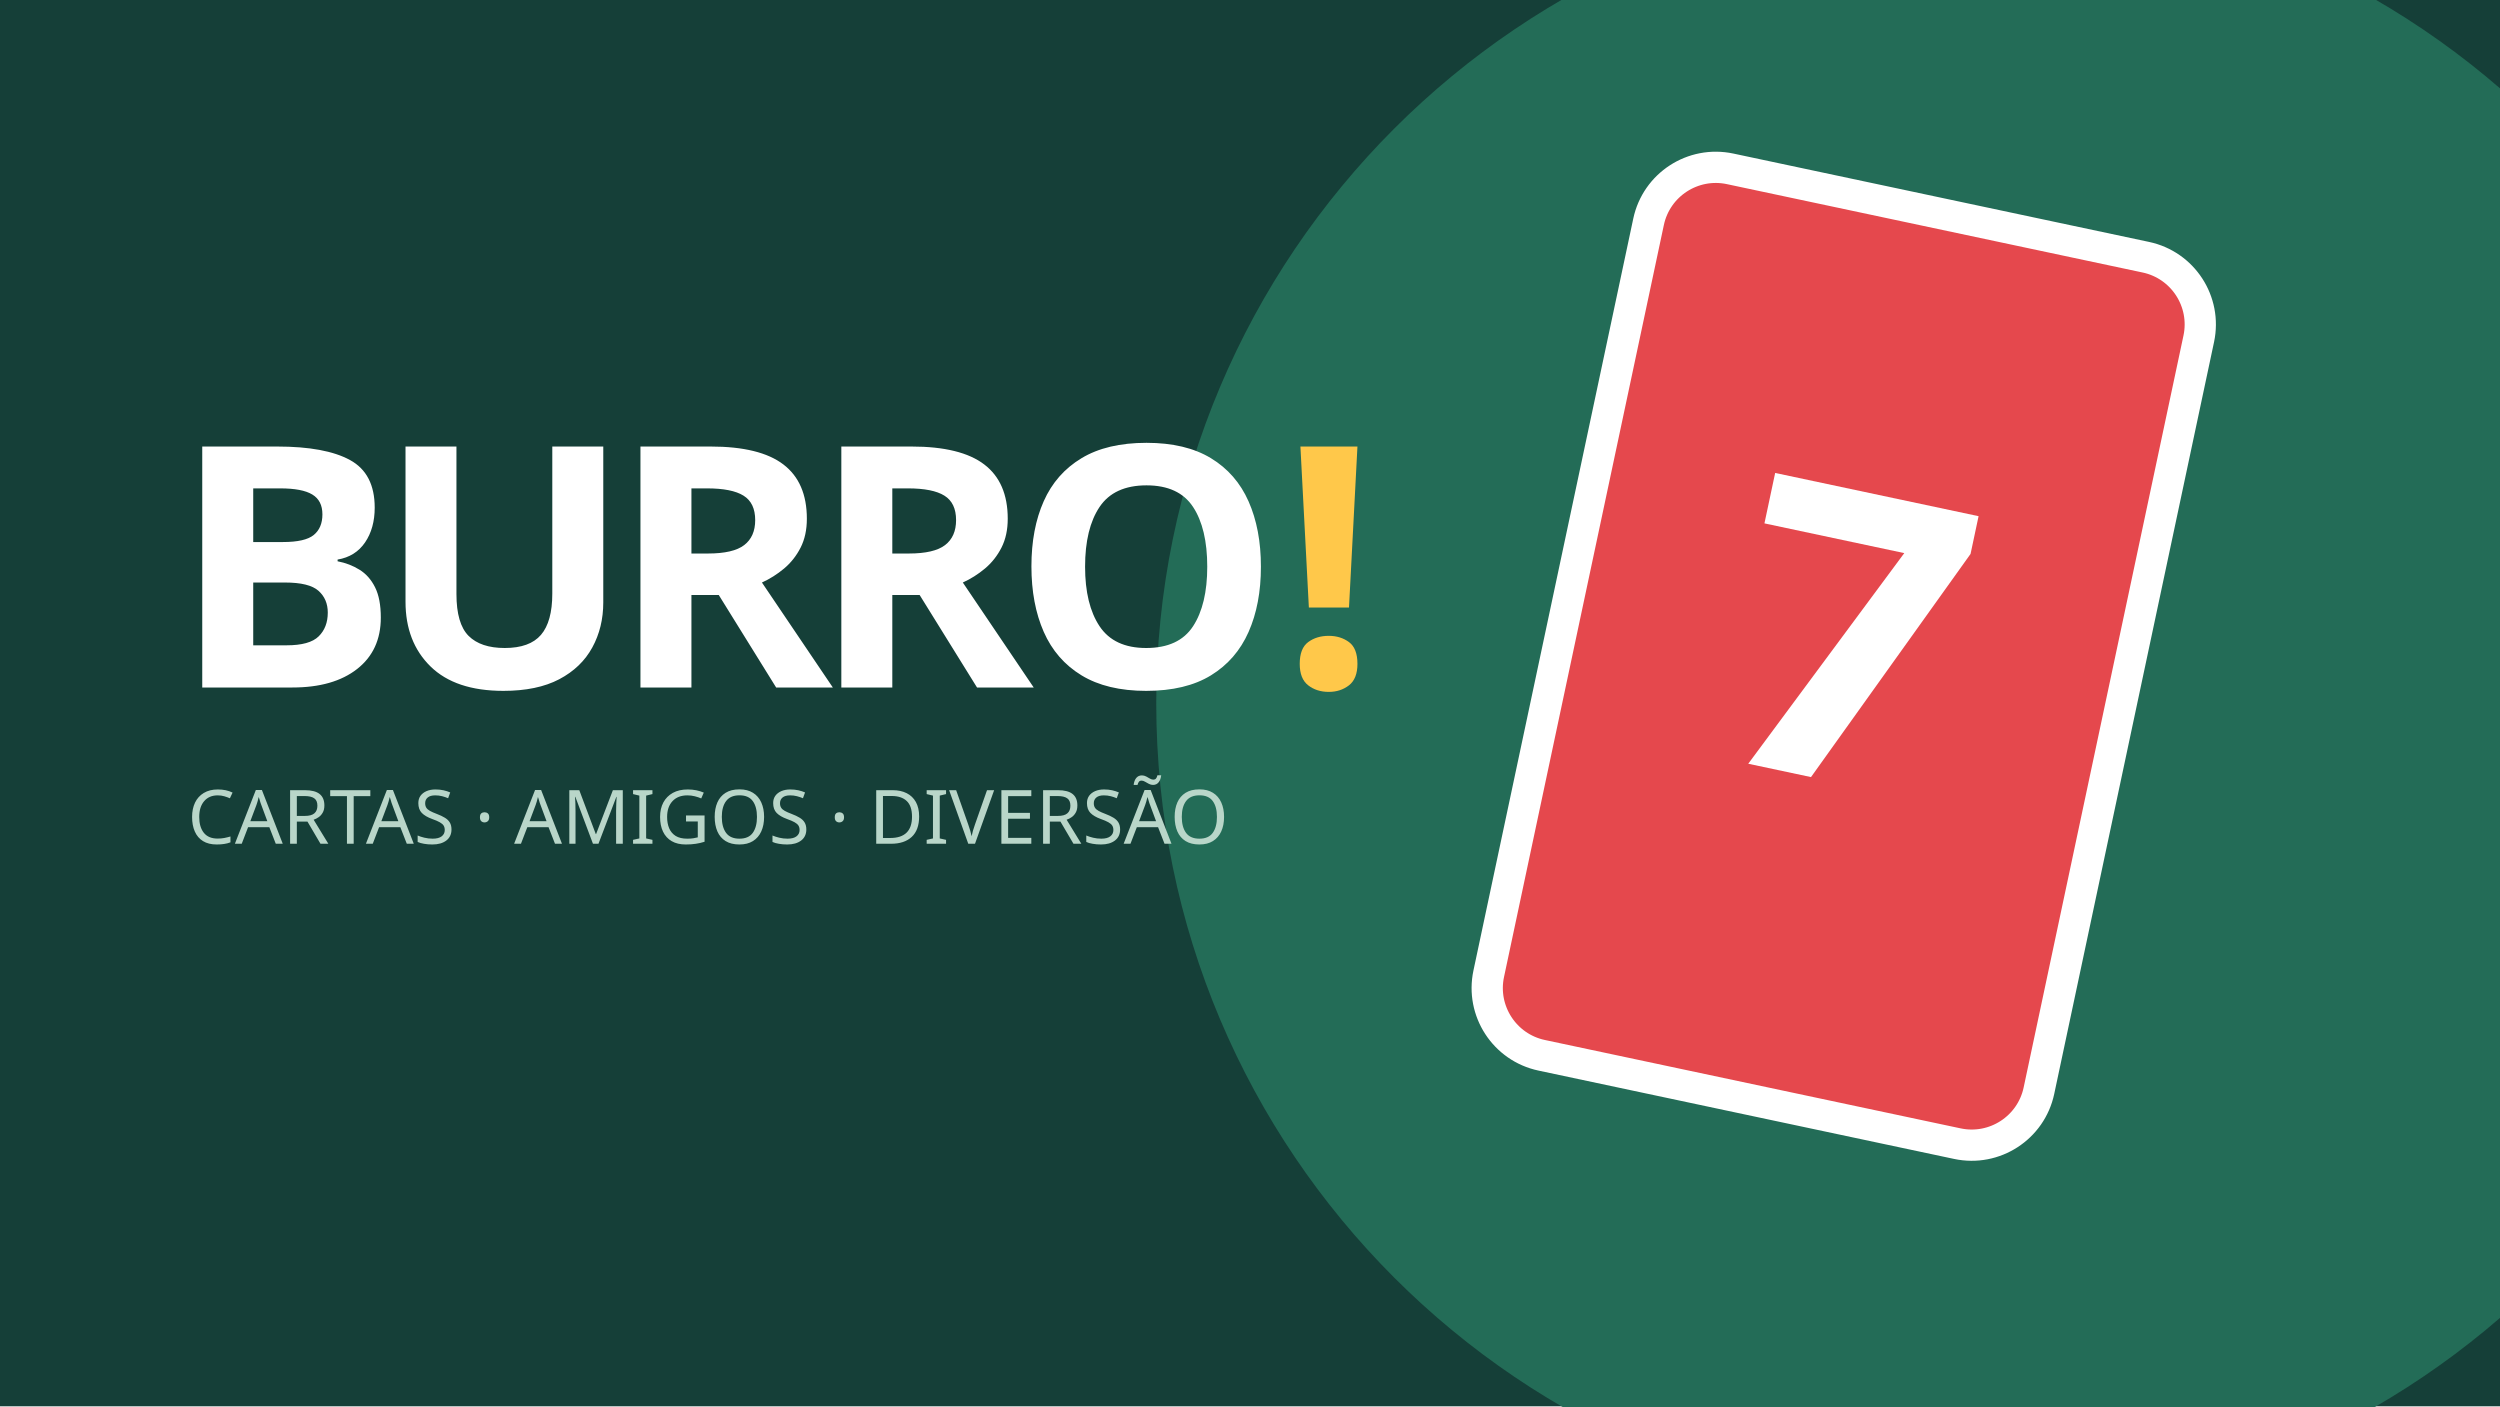
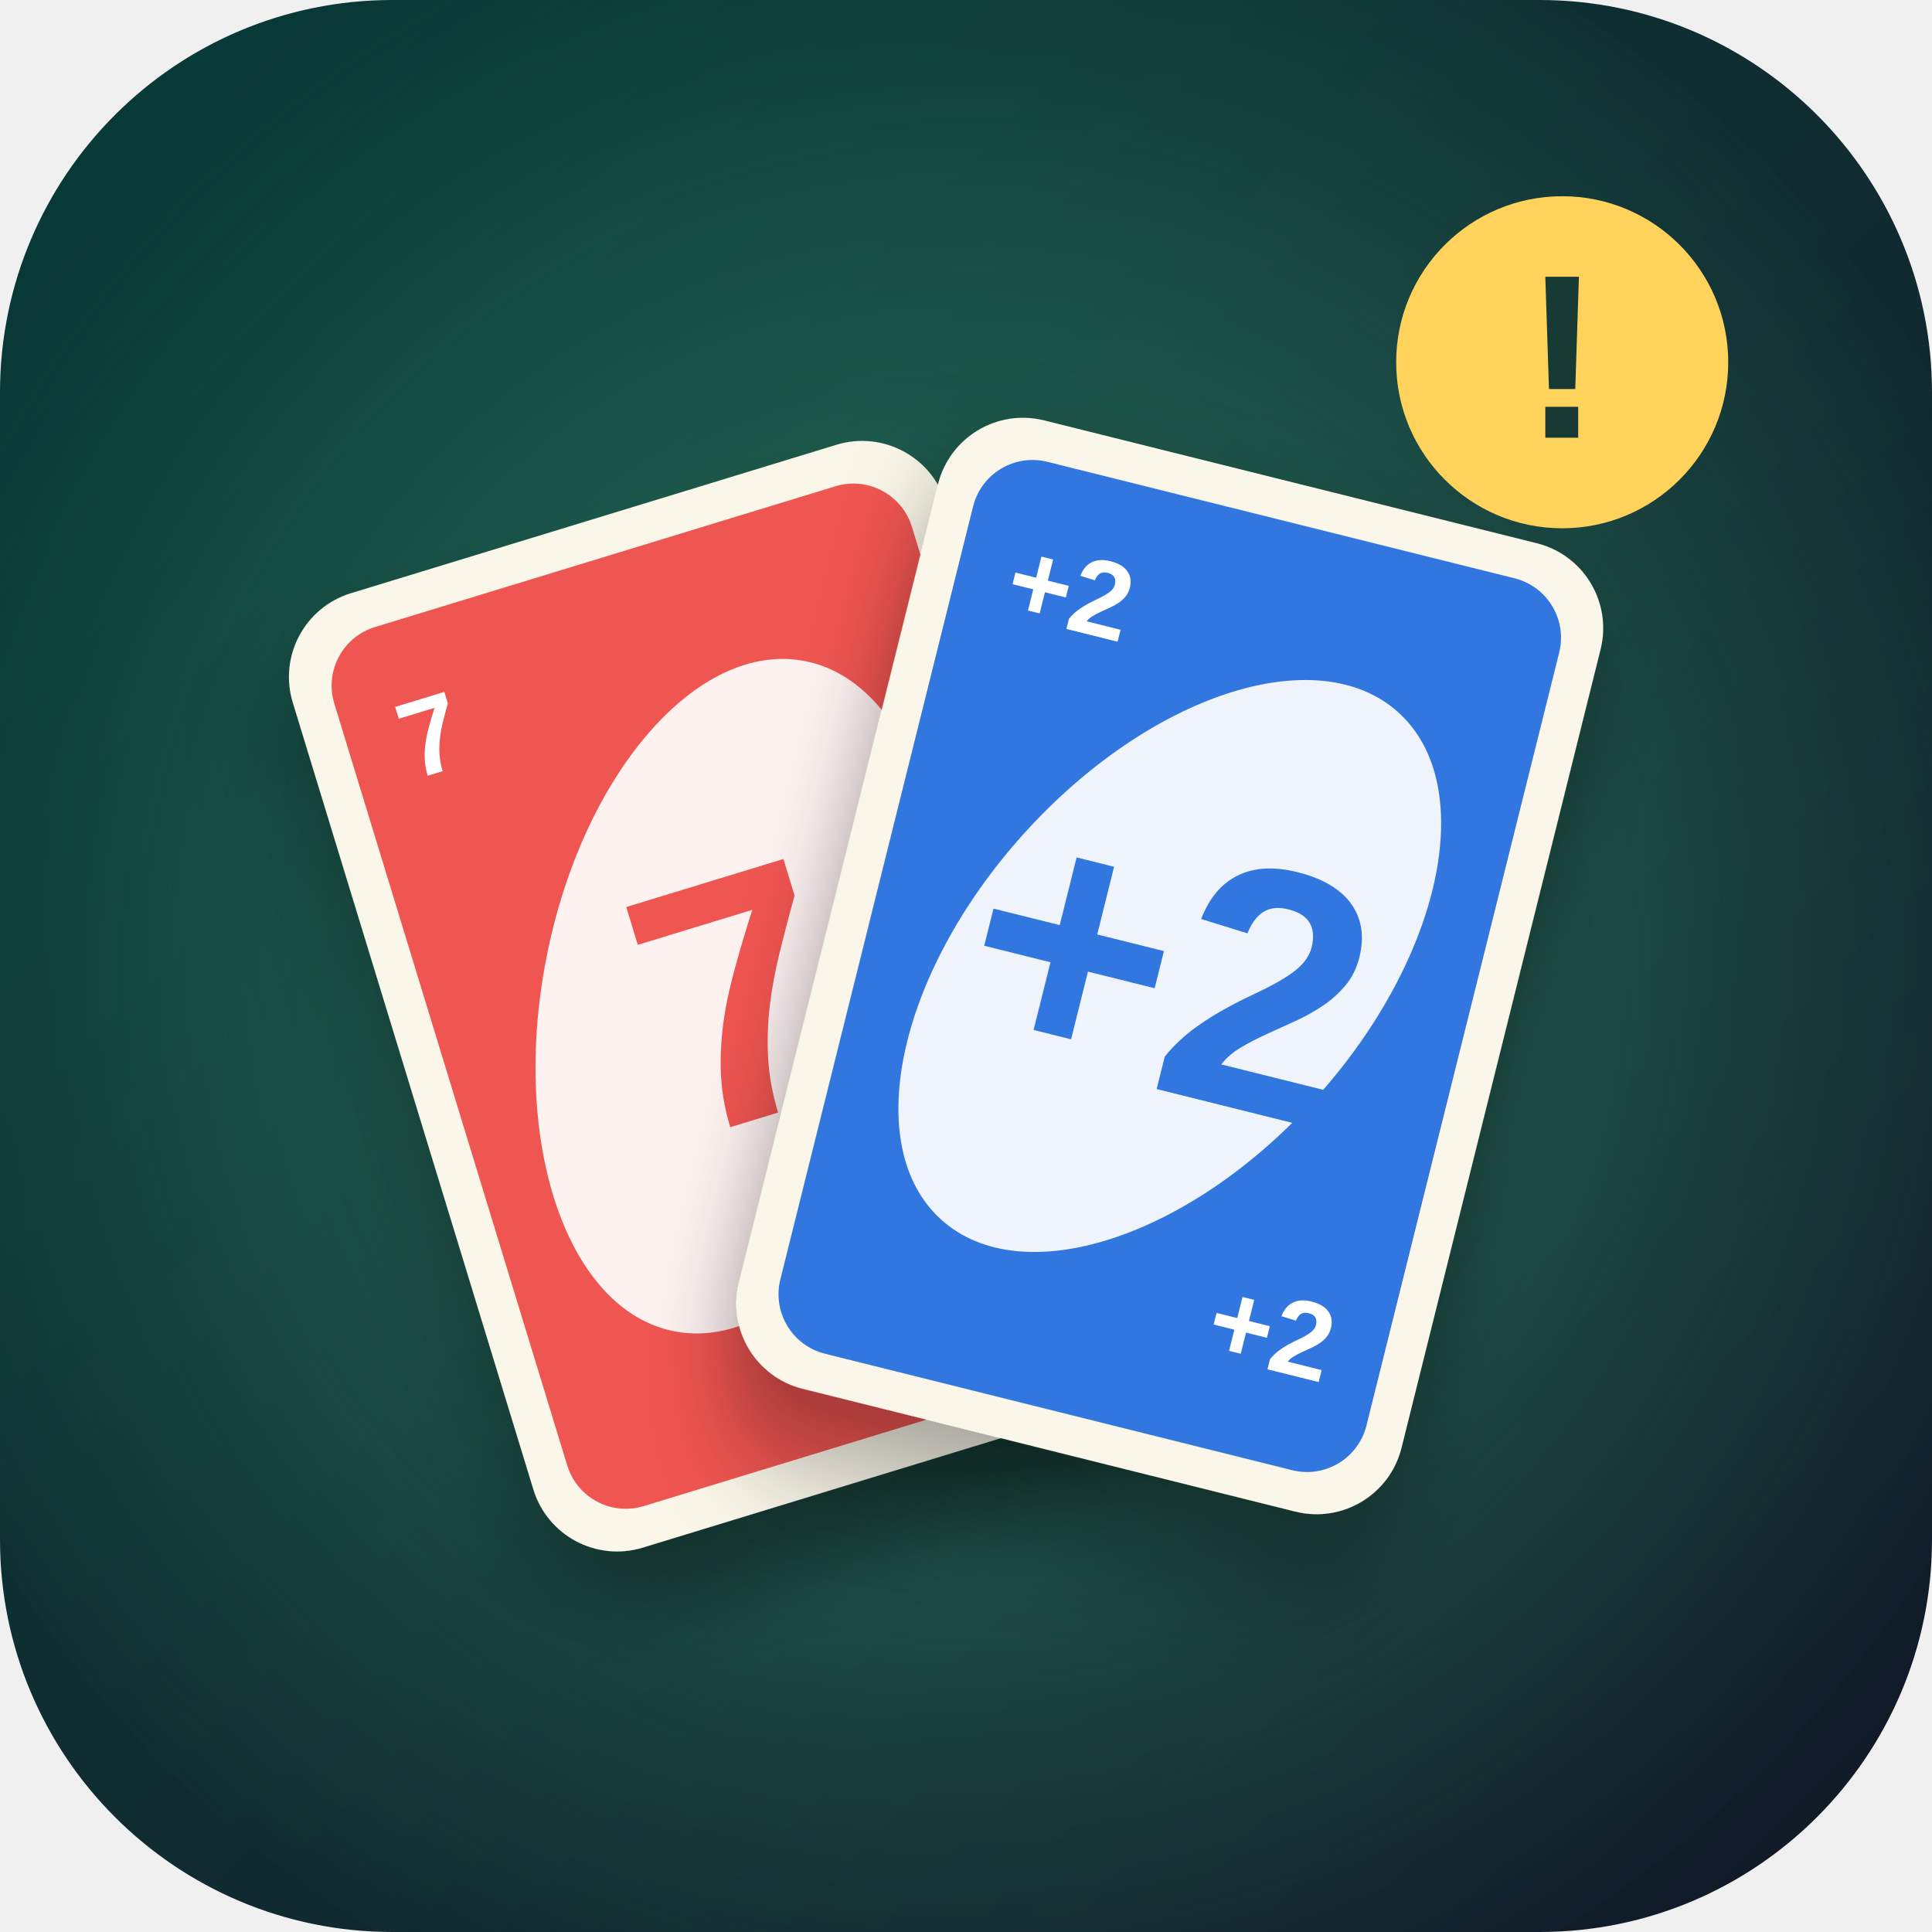
- <svg xmlns="http://www.w3.org/2000/svg" viewBox="0 0 800 450">
-   <rect width="800" height="450" fill="#153f38" />
-   <circle cx="630" cy="225" r="260" fill="#236c57" />
-   <g transform="translate(500 65) rotate(12 90 145)">
-     <rect width="180" height="290" rx="22" fill="#e5484d" stroke="white" stroke-width="10" />
-     <text x="90" y="185" text-anchor="middle" font-family="sans-serif" font-size="130" font-weight="900" fill="white">7</text>
+ <svg xmlns="http://www.w3.org/2000/svg" viewBox="0 0 256 256">
+   <defs>
+     <linearGradient id="bg" x2="1" y2="1">
+       <stop stop-color="#073b37" />
+       <stop offset=".52" stop-color="#102c31" />
+       <stop offset="1" stop-color="#111827" />
+     </linearGradient>
+     <radialGradient id="glow">
+       <stop stop-color="#48c68f" stop-opacity=".48" />
+       <stop offset="1" stop-color="#48c68f" stop-opacity="0" />
+     </radialGradient>
+     <filter id="shadow">
+       <feDropShadow dx="0" dy="14" stdDeviation="12" flood-opacity=".35" />
+     </filter>
+   </defs>
+   <rect width="256" height="256" rx="52" fill="url(#bg)" />
+   <circle cx="128" cy="128" r="150" fill="url(#glow)" />
+   <g transform="translate(98 132) rotate(-17) scale(0.58)" filter="url(#shadow)">
+     <rect x="-78" y="-114" width="156" height="228" rx="20" fill="#faf6e9" />
+     <rect x="-69" y="-105" width="138" height="210" rx="14" fill="#ef5551" />
+     <ellipse rx="45" ry="78" fill="#fff" opacity=".92" transform="rotate(28)" />
+     <text text-anchor="middle" y="28" font-family="Arial,sans-serif" font-size="80" font-weight="900" fill="#ef5551">7</text>
+     <text x="-57" y="-69" font-family="Arial,sans-serif" font-size="25" font-weight="900" fill="#fff">7</text>
+     <text x="57" y="84" text-anchor="end" font-family="Arial,sans-serif" font-size="25" font-weight="900" fill="#fff">7</text>
  </g>
-   <text x="55" y="220" font-family="sans-serif" font-size="108" font-weight="900" letter-spacing="-7" fill="white">BURRO<tspan fill="#ffc84a">!</tspan>
-   </text>
-   <text x="60" y="270" font-family="sans-serif" font-size="24" fill="#b9d6c9">CARTAS · AMIGOS · DIVERSÃO</text>
+   <g transform="translate(155 128) rotate(14) scale(0.58)" filter="url(#shadow)">
+     <rect x="-78" y="-114" width="156" height="228" rx="20" fill="#faf6e9" />
+     <rect x="-69" y="-105" width="138" height="210" rx="14" fill="#3277df" />
+     <ellipse rx="45" ry="78" fill="#fff" opacity=".92" transform="rotate(28)" />
+     <text text-anchor="middle" y="28" font-family="Arial,sans-serif" font-size="80" font-weight="900" fill="#3277df">+2</text>
+     <text x="-57" y="-69" font-family="Arial,sans-serif" font-size="25" font-weight="900" fill="#fff">+2</text>
+     <text x="57" y="84" text-anchor="end" font-family="Arial,sans-serif" font-size="25" font-weight="900" fill="#fff">+2</text>
+   </g>
+   <circle cx="207" cy="48" r="22" fill="#ffd35b" />
+   <text x="207" y="58" text-anchor="middle" fill="#173a34" font-family="Arial,sans-serif" font-weight="900" font-size="31">!</text>
</svg>
